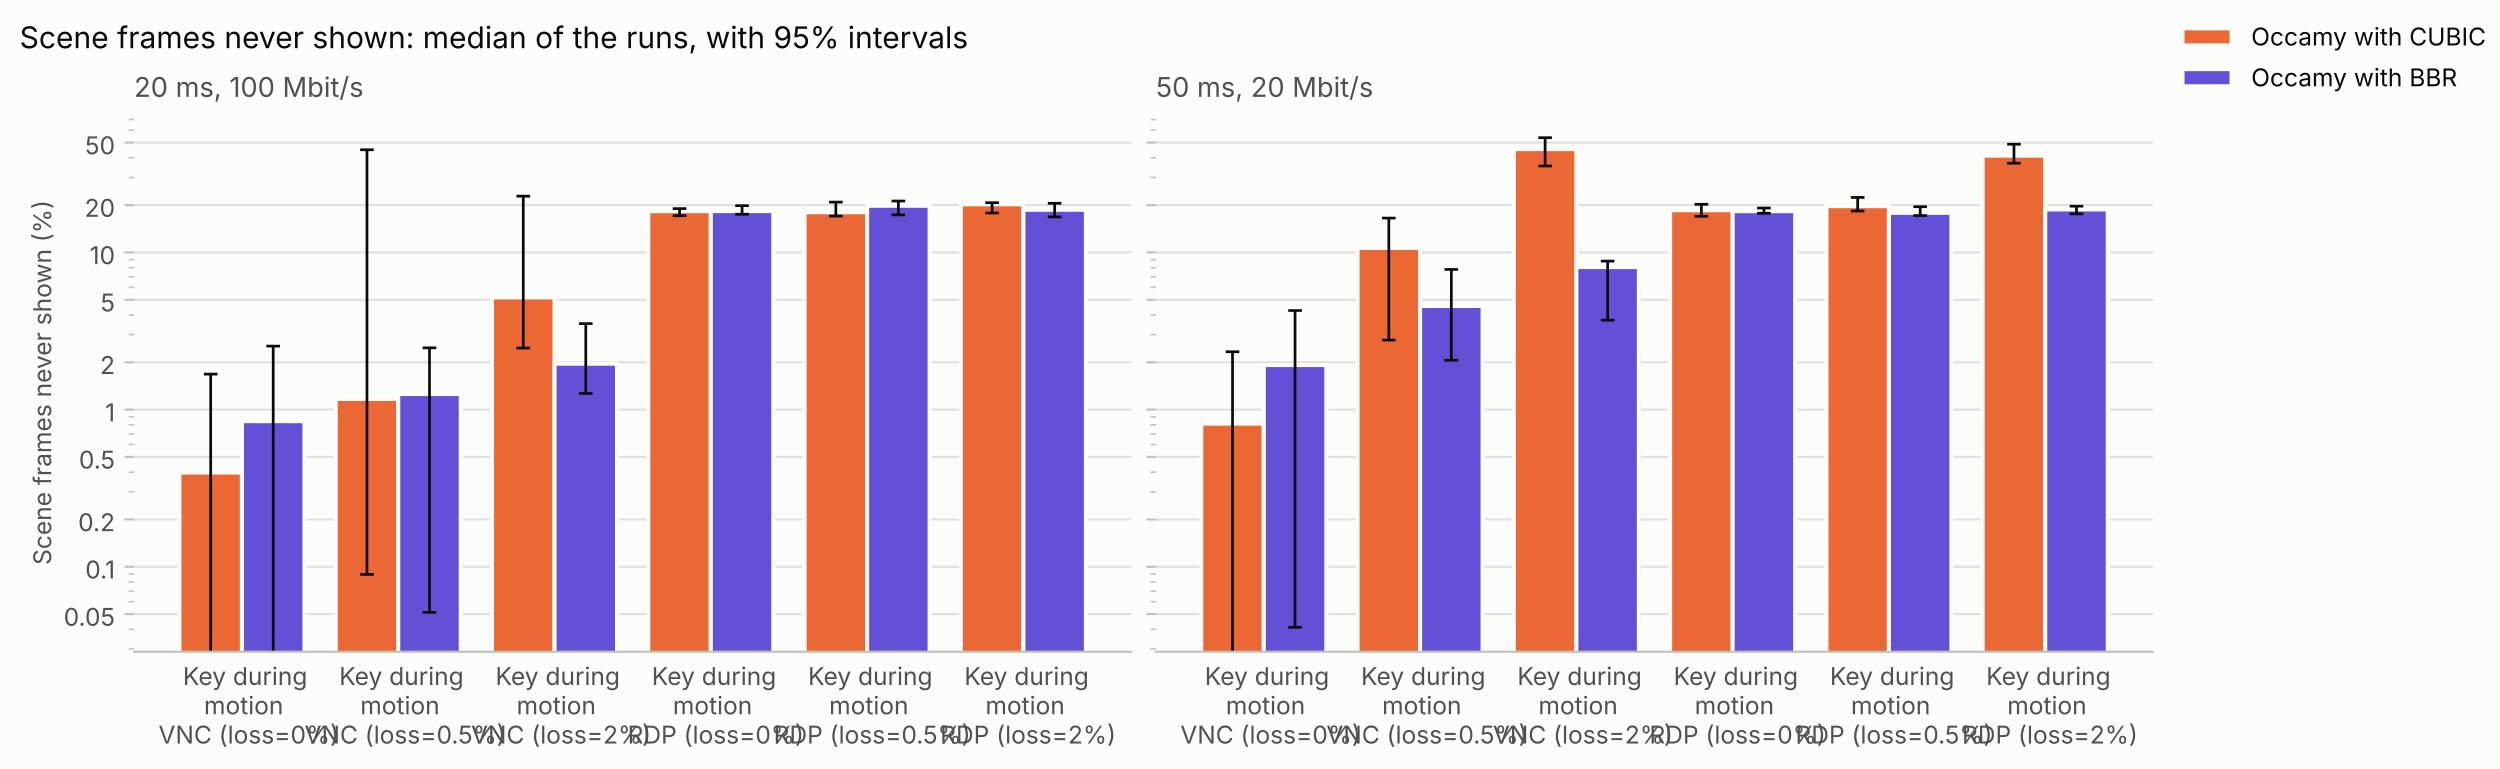
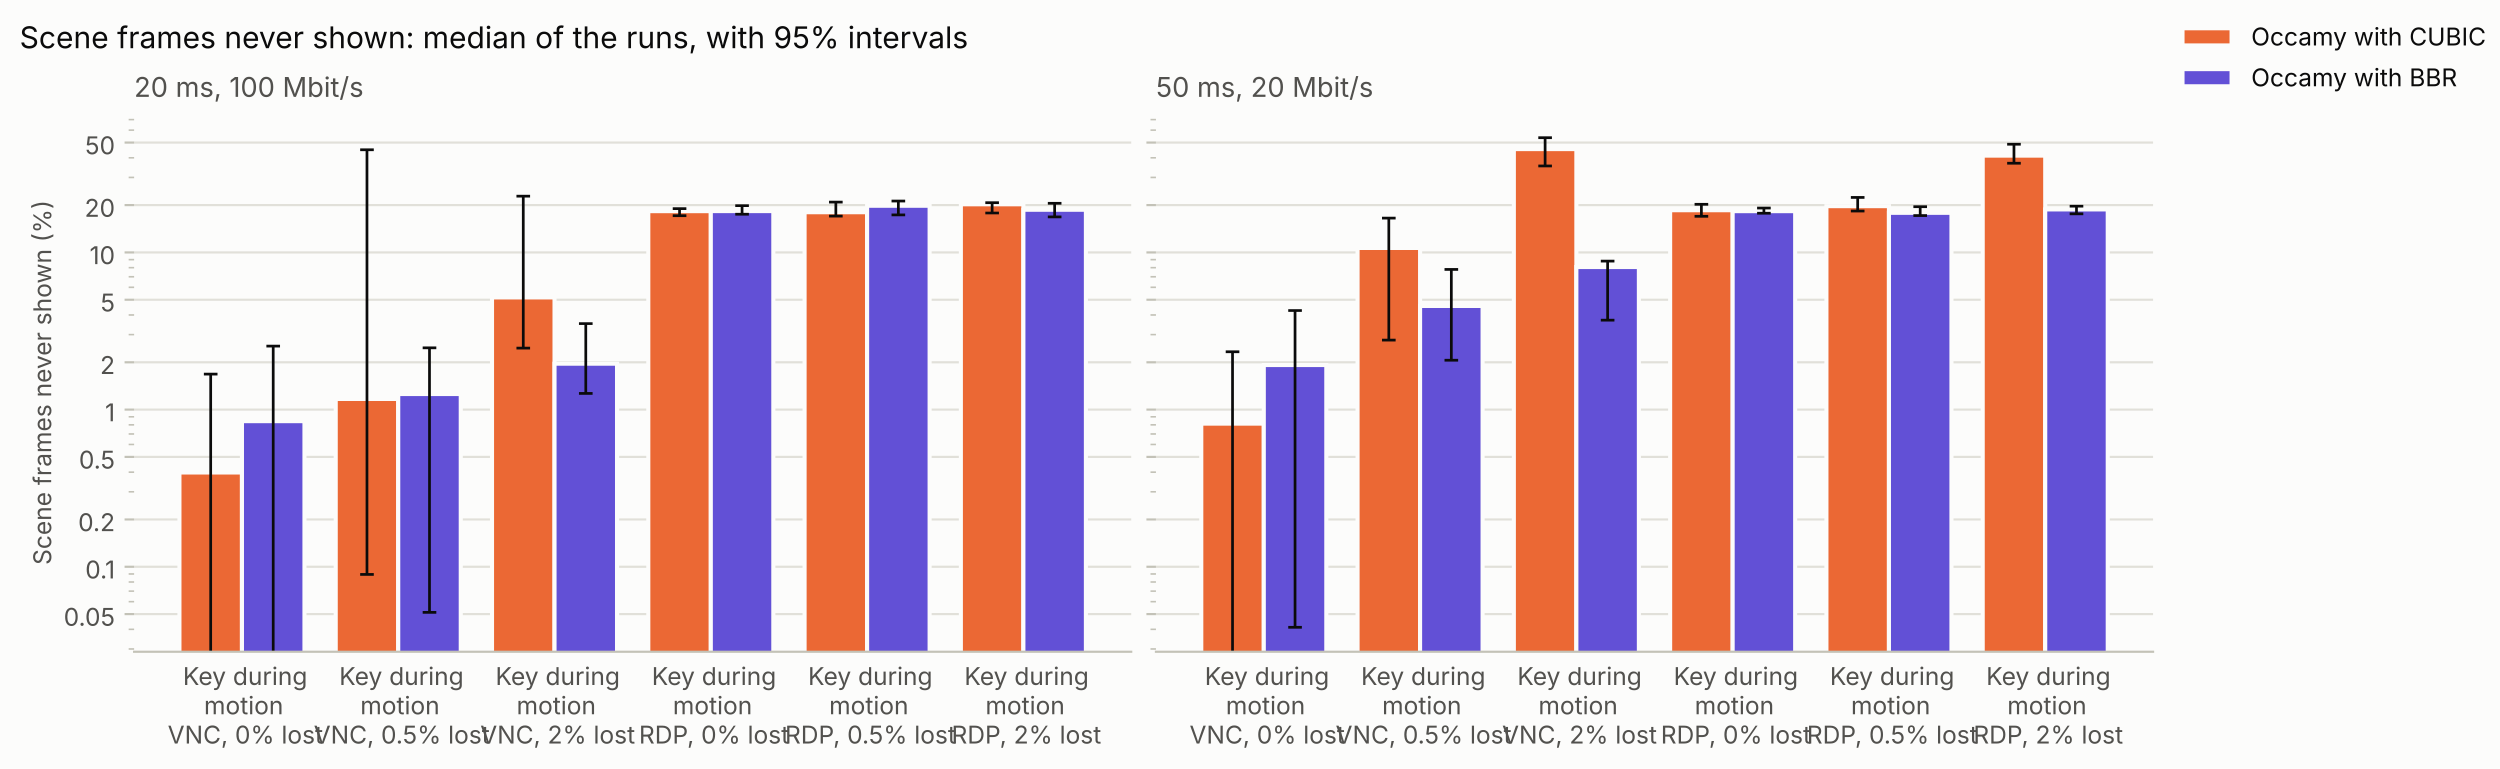
<svg xmlns="http://www.w3.org/2000/svg" xmlns:xlink="http://www.w3.org/1999/xlink" width="917.1pt" height="282pt" viewBox="0 0 917.1 282" version="1.1">
  <defs>
    <style type="text/css">*{stroke-linejoin: round; stroke-linecap: butt}</style>
  </defs>
  <g id="figure_1">
    <g id="patch_1">
      <path d="M 0 282  L 917.1 282  L 917.1 0  L 0 0  z " style="fill: #fcfcfb" />
    </g>
    <g id="axes_1">
      <g id="patch_2">
        <path d="M 49.197 239.089  L 414.977 239.089  L 414.977 41.535  L 49.197 41.535  z " style="fill: #fcfcfb" />
      </g>
      <g id="matplotlib.axis_1">
        <g id="xtick_1">
          <g id="line2d_1" />
          <g id="text_1">
            <text style="font-size: 9px; font-family: 'Inter', 'Helvetica Neue', 'Arial', 'DejaVu Sans', sans-serif; fill: #52514e" transform="translate(67.08484 251.2825)">Key during</text>
            <text style="font-size: 9px; font-family: 'Inter', 'Helvetica Neue', 'Arial', 'DejaVu Sans', sans-serif; fill: #52514e" transform="translate(74.83328 262.0195)">motion</text>
-             <text style="font-size: 9px; font-family: 'Inter', 'Helvetica Neue', 'Arial', 'DejaVu Sans', sans-serif; fill: #52514e" transform="translate(58.1425 272.7565)">VNC (loss=0%)</text>
+             <text style="font-size: 9px; font-family: 'Inter', 'Helvetica Neue', 'Arial', 'DejaVu Sans', sans-serif; fill: #52514e" transform="translate(61.50484 272.7565)">VNC, 0% lost</text>
          </g>
        </g>
        <g id="xtick_2">
          <g id="line2d_2" />
          <g id="text_2">
            <text style="font-size: 9px; font-family: 'Inter', 'Helvetica Neue', 'Arial', 'DejaVu Sans', sans-serif; fill: #52514e" transform="translate(124.4171 251.2825)">Key during</text>
            <text style="font-size: 9px; font-family: 'Inter', 'Helvetica Neue', 'Arial', 'DejaVu Sans', sans-serif; fill: #52514e" transform="translate(132.1656 262.0195)">motion</text>
-             <text style="font-size: 9px; font-family: 'Inter', 'Helvetica Neue', 'Arial', 'DejaVu Sans', sans-serif; fill: #52514e" transform="translate(111.7222 272.7565)">VNC (loss=0.5%)</text>
+             <text style="font-size: 9px; font-family: 'Inter', 'Helvetica Neue', 'Arial', 'DejaVu Sans', sans-serif; fill: #52514e" transform="translate(115.0846 272.7565)">VNC, 0.5% lost</text>
          </g>
        </g>
        <g id="xtick_3">
          <g id="line2d_3" />
          <g id="text_3">
            <text style="font-size: 9px; font-family: 'Inter', 'Helvetica Neue', 'Arial', 'DejaVu Sans', sans-serif; fill: #52514e" transform="translate(181.7494 251.2825)">Key during</text>
            <text style="font-size: 9px; font-family: 'Inter', 'Helvetica Neue', 'Arial', 'DejaVu Sans', sans-serif; fill: #52514e" transform="translate(189.4979 262.0195)">motion</text>
-             <text style="font-size: 9px; font-family: 'Inter', 'Helvetica Neue', 'Arial', 'DejaVu Sans', sans-serif; fill: #52514e" transform="translate(172.8071 272.7565)">VNC (loss=2%)</text>
+             <text style="font-size: 9px; font-family: 'Inter', 'Helvetica Neue', 'Arial', 'DejaVu Sans', sans-serif; fill: #52514e" transform="translate(176.1694 272.7565)">VNC, 2% lost</text>
          </g>
        </g>
        <g id="xtick_4">
          <g id="line2d_4" />
          <g id="text_4">
            <text style="font-size: 9px; font-family: 'Inter', 'Helvetica Neue', 'Arial', 'DejaVu Sans', sans-serif; fill: #52514e" transform="translate(239.0817 251.2825)">Key during</text>
            <text style="font-size: 9px; font-family: 'Inter', 'Helvetica Neue', 'Arial', 'DejaVu Sans', sans-serif; fill: #52514e" transform="translate(246.8302 262.0195)">motion</text>
-             <text style="font-size: 9px; font-family: 'Inter', 'Helvetica Neue', 'Arial', 'DejaVu Sans', sans-serif; fill: #52514e" transform="translate(230.2203 272.7565)">RDP (loss=0%)</text>
+             <text style="font-size: 9px; font-family: 'Inter', 'Helvetica Neue', 'Arial', 'DejaVu Sans', sans-serif; fill: #52514e" transform="translate(234.3884 272.7565)">RDP, 0% lost</text>
          </g>
        </g>
        <g id="xtick_5">
          <g id="line2d_5" />
          <g id="text_5">
            <text style="font-size: 9px; font-family: 'Inter', 'Helvetica Neue', 'Arial', 'DejaVu Sans', sans-serif; fill: #52514e" transform="translate(296.414 251.2825)">Key during</text>
            <text style="font-size: 9px; font-family: 'Inter', 'Helvetica Neue', 'Arial', 'DejaVu Sans', sans-serif; fill: #52514e" transform="translate(304.1625 262.0195)">motion</text>
-             <text style="font-size: 9px; font-family: 'Inter', 'Helvetica Neue', 'Arial', 'DejaVu Sans', sans-serif; fill: #52514e" transform="translate(283.8 272.7565)">RDP (loss=0.5%)</text>
+             <text style="font-size: 9px; font-family: 'Inter', 'Helvetica Neue', 'Arial', 'DejaVu Sans', sans-serif; fill: #52514e" transform="translate(287.9681 272.7565)">RDP, 0.5% lost</text>
          </g>
        </g>
        <g id="xtick_6">
          <g id="line2d_6" />
          <g id="text_6">
            <text style="font-size: 9px; font-family: 'Inter', 'Helvetica Neue', 'Arial', 'DejaVu Sans', sans-serif; fill: #52514e" transform="translate(353.7463 251.2825)">Key during</text>
            <text style="font-size: 9px; font-family: 'Inter', 'Helvetica Neue', 'Arial', 'DejaVu Sans', sans-serif; fill: #52514e" transform="translate(361.4948 262.0195)">motion</text>
-             <text style="font-size: 9px; font-family: 'Inter', 'Helvetica Neue', 'Arial', 'DejaVu Sans', sans-serif; fill: #52514e" transform="translate(344.8849 272.7565)">RDP (loss=2%)</text>
+             <text style="font-size: 9px; font-family: 'Inter', 'Helvetica Neue', 'Arial', 'DejaVu Sans', sans-serif; fill: #52514e" transform="translate(349.053 272.7565)">RDP, 2% lost</text>
          </g>
        </g>
      </g>
      <g id="matplotlib.axis_2">
        <g id="ytick_1">
          <g id="line2d_7">
            <path d="M 49.197 225.275  L 414.977 225.275  " clip-path="url(#p029a2793cf)" style="fill: none; stroke: #e1e0d9; stroke-width: 0.8; stroke-linecap: square" />
          </g>
          <g id="line2d_8">
            <defs>
              <path id="m2011673c38" d="M 0 0  L -3.5 0  " style="stroke: #c3c2b7; stroke-width: 0.8" />
            </defs>
            <g>
              <use xlink:href="#m2011673c38" x="49.197" y="225.275" style="fill: #c3c2b7; stroke: #c3c2b7; stroke-width: 0.8" />
            </g>
          </g>
          <g id="text_7">
            <text style="font-size: 9px; font-family: 'Inter', 'Helvetica Neue', 'Arial', 'DejaVu Sans', sans-serif; text-anchor: end; fill: #52514e" x="42.197" y="229.559" transform="rotate(-0 42.19727 229.559)">0.05</text>
          </g>
        </g>
        <g id="ytick_2">
          <g id="line2d_9">
            <path d="M 49.197 207.918  L 414.977 207.918  " clip-path="url(#p029a2793cf)" style="fill: none; stroke: #e1e0d9; stroke-width: 0.8; stroke-linecap: square" />
          </g>
          <g id="line2d_10">
            <g>
              <use xlink:href="#m2011673c38" x="49.197" y="207.918" style="fill: #c3c2b7; stroke: #c3c2b7; stroke-width: 0.8" />
            </g>
          </g>
          <g id="text_8">
            <text style="font-size: 9px; font-family: 'Inter', 'Helvetica Neue', 'Arial', 'DejaVu Sans', sans-serif; text-anchor: end; fill: #52514e" x="42.197" y="212.202" transform="rotate(-0 42.19727 212.202)">0.1</text>
          </g>
        </g>
        <g id="ytick_3">
          <g id="line2d_11">
            <path d="M 49.197 190.561  L 414.977 190.561  " clip-path="url(#p029a2793cf)" style="fill: none; stroke: #e1e0d9; stroke-width: 0.8; stroke-linecap: square" />
          </g>
          <g id="line2d_12">
            <g>
              <use xlink:href="#m2011673c38" x="49.197" y="190.561" style="fill: #c3c2b7; stroke: #c3c2b7; stroke-width: 0.8" />
            </g>
          </g>
          <g id="text_9">
            <text style="font-size: 9px; font-family: 'Inter', 'Helvetica Neue', 'Arial', 'DejaVu Sans', sans-serif; text-anchor: end; fill: #52514e" x="42.197" y="194.845" transform="rotate(-0 42.19727 194.845)">0.2</text>
          </g>
        </g>
        <g id="ytick_4">
          <g id="line2d_13">
            <path d="M 49.197 167.616  L 414.977 167.616  " clip-path="url(#p029a2793cf)" style="fill: none; stroke: #e1e0d9; stroke-width: 0.8; stroke-linecap: square" />
          </g>
          <g id="line2d_14">
            <g>
              <use xlink:href="#m2011673c38" x="49.197" y="167.616" style="fill: #c3c2b7; stroke: #c3c2b7; stroke-width: 0.8" />
            </g>
          </g>
          <g id="text_10">
            <text style="font-size: 9px; font-family: 'Inter', 'Helvetica Neue', 'Arial', 'DejaVu Sans', sans-serif; text-anchor: end; fill: #52514e" x="42.197" y="171.9" transform="rotate(-0 42.19727 171.9002)">0.5</text>
          </g>
        </g>
        <g id="ytick_5">
          <g id="line2d_15">
            <path d="M 49.197 150.259  L 414.977 150.259  " clip-path="url(#p029a2793cf)" style="fill: none; stroke: #e1e0d9; stroke-width: 0.8; stroke-linecap: square" />
          </g>
          <g id="line2d_16">
            <g>
              <use xlink:href="#m2011673c38" x="49.197" y="150.259" style="fill: #c3c2b7; stroke: #c3c2b7; stroke-width: 0.8" />
            </g>
          </g>
          <g id="text_11">
            <text style="font-size: 9px; font-family: 'Inter', 'Helvetica Neue', 'Arial', 'DejaVu Sans', sans-serif; text-anchor: end; fill: #52514e" x="42.197" y="154.543" transform="rotate(-0 42.19727 154.5432)">1</text>
          </g>
        </g>
        <g id="ytick_6">
          <g id="line2d_17">
            <path d="M 49.197 132.902  L 414.977 132.902  " clip-path="url(#p029a2793cf)" style="fill: none; stroke: #e1e0d9; stroke-width: 0.8; stroke-linecap: square" />
          </g>
          <g id="line2d_18">
            <g>
              <use xlink:href="#m2011673c38" x="49.197" y="132.902" style="fill: #c3c2b7; stroke: #c3c2b7; stroke-width: 0.8" />
            </g>
          </g>
          <g id="text_12">
            <text style="font-size: 9px; font-family: 'Inter', 'Helvetica Neue', 'Arial', 'DejaVu Sans', sans-serif; text-anchor: end; fill: #52514e" x="42.197" y="137.186" transform="rotate(-0 42.19727 137.1862)">2</text>
          </g>
        </g>
        <g id="ytick_7">
          <g id="line2d_19">
            <path d="M 49.197 109.957  L 414.977 109.957  " clip-path="url(#p029a2793cf)" style="fill: none; stroke: #e1e0d9; stroke-width: 0.8; stroke-linecap: square" />
          </g>
          <g id="line2d_20">
            <g>
              <use xlink:href="#m2011673c38" x="49.197" y="109.957" style="fill: #c3c2b7; stroke: #c3c2b7; stroke-width: 0.8" />
            </g>
          </g>
          <g id="text_13">
            <text style="font-size: 9px; font-family: 'Inter', 'Helvetica Neue', 'Arial', 'DejaVu Sans', sans-serif; text-anchor: end; fill: #52514e" x="42.197" y="114.241" transform="rotate(-0 42.19727 114.2414)">5</text>
          </g>
        </g>
        <g id="ytick_8">
          <g id="line2d_21">
            <path d="M 49.197 92.6  L 414.977 92.6  " clip-path="url(#p029a2793cf)" style="fill: none; stroke: #e1e0d9; stroke-width: 0.8; stroke-linecap: square" />
          </g>
          <g id="line2d_22">
            <g>
              <use xlink:href="#m2011673c38" x="49.197" y="92.6" style="fill: #c3c2b7; stroke: #c3c2b7; stroke-width: 0.8" />
            </g>
          </g>
          <g id="text_14">
            <text style="font-size: 9px; font-family: 'Inter', 'Helvetica Neue', 'Arial', 'DejaVu Sans', sans-serif; text-anchor: end; fill: #52514e" x="42.197" y="96.884" transform="rotate(-0 42.19727 96.88442)">10</text>
          </g>
        </g>
        <g id="ytick_9">
          <g id="line2d_23">
            <path d="M 49.197 75.243  L 414.977 75.243  " clip-path="url(#p029a2793cf)" style="fill: none; stroke: #e1e0d9; stroke-width: 0.8; stroke-linecap: square" />
          </g>
          <g id="line2d_24">
            <g>
              <use xlink:href="#m2011673c38" x="49.197" y="75.243" style="fill: #c3c2b7; stroke: #c3c2b7; stroke-width: 0.8" />
            </g>
          </g>
          <g id="text_15">
            <text style="font-size: 9px; font-family: 'Inter', 'Helvetica Neue', 'Arial', 'DejaVu Sans', sans-serif; text-anchor: end; fill: #52514e" x="42.197" y="79.527" transform="rotate(-0 42.19727 79.5274)">20</text>
          </g>
        </g>
        <g id="ytick_10">
          <g id="line2d_25">
            <path d="M 49.197 52.299  L 414.977 52.299  " clip-path="url(#p029a2793cf)" style="fill: none; stroke: #e1e0d9; stroke-width: 0.8; stroke-linecap: square" />
          </g>
          <g id="line2d_26">
            <g>
              <use xlink:href="#m2011673c38" x="49.197" y="52.299" style="fill: #c3c2b7; stroke: #c3c2b7; stroke-width: 0.8" />
            </g>
          </g>
          <g id="text_16">
            <text style="font-size: 9px; font-family: 'Inter', 'Helvetica Neue', 'Arial', 'DejaVu Sans', sans-serif; text-anchor: end; fill: #52514e" x="42.197" y="56.583" transform="rotate(-0 42.19727 56.58266)">50</text>
          </g>
        </g>
        <g id="ytick_11">
          <g id="line2d_27">
            <defs>
              <path id="m60758c2156" d="M 0 0  L -2 0  " style="stroke: #c3c2b7; stroke-width: 0.6" />
            </defs>
            <g>
              <use xlink:href="#m60758c2156" x="49.197" y="238.067" style="fill: #c3c2b7; stroke: #c3c2b7; stroke-width: 0.6" />
            </g>
          </g>
        </g>
        <g id="ytick_12">
          <g id="line2d_28">
            <g>
              <use xlink:href="#m60758c2156" x="49.197" y="230.863" style="fill: #c3c2b7; stroke: #c3c2b7; stroke-width: 0.6" />
            </g>
          </g>
        </g>
        <g id="ytick_13">
          <g id="line2d_29">
            <g>
              <use xlink:href="#m60758c2156" x="49.197" y="220.71" style="fill: #c3c2b7; stroke: #c3c2b7; stroke-width: 0.6" />
            </g>
          </g>
        </g>
        <g id="ytick_14">
          <g id="line2d_30">
            <g>
              <use xlink:href="#m60758c2156" x="49.197" y="216.849" style="fill: #c3c2b7; stroke: #c3c2b7; stroke-width: 0.6" />
            </g>
          </g>
        </g>
        <g id="ytick_15">
          <g id="line2d_31">
            <g>
              <use xlink:href="#m60758c2156" x="49.197" y="213.506" style="fill: #c3c2b7; stroke: #c3c2b7; stroke-width: 0.6" />
            </g>
          </g>
        </g>
        <g id="ytick_16">
          <g id="line2d_32">
            <g>
              <use xlink:href="#m60758c2156" x="49.197" y="210.556" style="fill: #c3c2b7; stroke: #c3c2b7; stroke-width: 0.6" />
            </g>
          </g>
        </g>
        <g id="ytick_17">
          <g id="line2d_33">
            <g>
              <use xlink:href="#m60758c2156" x="49.197" y="180.408" style="fill: #c3c2b7; stroke: #c3c2b7; stroke-width: 0.6" />
            </g>
          </g>
        </g>
        <g id="ytick_18">
          <g id="line2d_34">
            <g>
              <use xlink:href="#m60758c2156" x="49.197" y="173.204" style="fill: #c3c2b7; stroke: #c3c2b7; stroke-width: 0.6" />
            </g>
          </g>
        </g>
        <g id="ytick_19">
          <g id="line2d_35">
            <g>
              <use xlink:href="#m60758c2156" x="49.197" y="163.051" style="fill: #c3c2b7; stroke: #c3c2b7; stroke-width: 0.6" />
            </g>
          </g>
        </g>
        <g id="ytick_20">
          <g id="line2d_36">
            <g>
              <use xlink:href="#m60758c2156" x="49.197" y="159.191" style="fill: #c3c2b7; stroke: #c3c2b7; stroke-width: 0.6" />
            </g>
          </g>
        </g>
        <g id="ytick_21">
          <g id="line2d_37">
            <g>
              <use xlink:href="#m60758c2156" x="49.197" y="155.847" style="fill: #c3c2b7; stroke: #c3c2b7; stroke-width: 0.6" />
            </g>
          </g>
        </g>
        <g id="ytick_22">
          <g id="line2d_38">
            <g>
              <use xlink:href="#m60758c2156" x="49.197" y="152.898" style="fill: #c3c2b7; stroke: #c3c2b7; stroke-width: 0.6" />
            </g>
          </g>
        </g>
        <g id="ytick_23">
          <g id="line2d_39">
            <g>
              <use xlink:href="#m60758c2156" x="49.197" y="122.749" style="fill: #c3c2b7; stroke: #c3c2b7; stroke-width: 0.6" />
            </g>
          </g>
        </g>
        <g id="ytick_24">
          <g id="line2d_40">
            <g>
              <use xlink:href="#m60758c2156" x="49.197" y="115.545" style="fill: #c3c2b7; stroke: #c3c2b7; stroke-width: 0.6" />
            </g>
          </g>
        </g>
        <g id="ytick_25">
          <g id="line2d_41">
            <g>
              <use xlink:href="#m60758c2156" x="49.197" y="105.392" style="fill: #c3c2b7; stroke: #c3c2b7; stroke-width: 0.6" />
            </g>
          </g>
        </g>
        <g id="ytick_26">
          <g id="line2d_42">
            <g>
              <use xlink:href="#m60758c2156" x="49.197" y="101.532" style="fill: #c3c2b7; stroke: #c3c2b7; stroke-width: 0.6" />
            </g>
          </g>
        </g>
        <g id="ytick_27">
          <g id="line2d_43">
            <g>
              <use xlink:href="#m60758c2156" x="49.197" y="98.188" style="fill: #c3c2b7; stroke: #c3c2b7; stroke-width: 0.6" />
            </g>
          </g>
        </g>
        <g id="ytick_28">
          <g id="line2d_44">
            <g>
              <use xlink:href="#m60758c2156" x="49.197" y="95.239" style="fill: #c3c2b7; stroke: #c3c2b7; stroke-width: 0.6" />
            </g>
          </g>
        </g>
        <g id="ytick_29">
          <g id="line2d_45">
            <g>
              <use xlink:href="#m60758c2156" x="49.197" y="65.09" style="fill: #c3c2b7; stroke: #c3c2b7; stroke-width: 0.6" />
            </g>
          </g>
        </g>
        <g id="ytick_30">
          <g id="line2d_46">
            <g>
              <use xlink:href="#m60758c2156" x="49.197" y="57.886" style="fill: #c3c2b7; stroke: #c3c2b7; stroke-width: 0.6" />
            </g>
          </g>
        </g>
        <g id="ytick_31">
          <g id="line2d_47">
            <g>
              <use xlink:href="#m60758c2156" x="49.197" y="47.733" style="fill: #c3c2b7; stroke: #c3c2b7; stroke-width: 0.6" />
            </g>
          </g>
        </g>
        <g id="ytick_32">
          <g id="line2d_48">
            <g>
              <use xlink:href="#m60758c2156" x="49.197" y="43.873" style="fill: #c3c2b7; stroke: #c3c2b7; stroke-width: 0.6" />
            </g>
          </g>
        </g>
        <g id="text_17">
          <text style="font-size: 9px; font-family: 'Inter', 'Helvetica Neue', 'Arial', 'DejaVu Sans', sans-serif; text-anchor: middle; fill: #52514e" x="18.768" y="140.312" transform="rotate(-90 18.76824 140.312)">Scene frames never shown (%)</text>
        </g>
      </g>
      <g id="patch_3">
        <path d="M 65.824 57809.047  L 88.757 57809.047  L 88.757 173.327  L 65.824 173.327  z " clip-path="url(#p029a2793cf)" style="fill: #eb6834; stroke: #fcfcfb; stroke-width: 1.5; stroke-linejoin: miter" />
      </g>
      <g id="patch_4">
        <path d="M 123.156 57809.047  L 146.089 57809.047  L 146.089 146.361  L 123.156 146.361  z " clip-path="url(#p029a2793cf)" style="fill: #eb6834; stroke: #fcfcfb; stroke-width: 1.5; stroke-linejoin: miter" />
      </g>
      <g id="patch_5">
        <path d="M 180.488 57809.047  L 203.421 57809.047  L 203.421 109.115  L 180.488 109.115  z " clip-path="url(#p029a2793cf)" style="fill: #eb6834; stroke: #fcfcfb; stroke-width: 1.5; stroke-linejoin: miter" />
      </g>
      <g id="patch_6">
        <path d="M 237.821 57809.047  L 260.753 57809.047  L 260.753 77.458  L 237.821 77.458  z " clip-path="url(#p029a2793cf)" style="fill: #eb6834; stroke: #fcfcfb; stroke-width: 1.5; stroke-linejoin: miter" />
      </g>
      <g id="patch_7">
        <path d="M 295.153 57809.047  L 318.086 57809.047  L 318.086 77.861  L 295.153 77.861  z " clip-path="url(#p029a2793cf)" style="fill: #eb6834; stroke: #fcfcfb; stroke-width: 1.5; stroke-linejoin: miter" />
      </g>
      <g id="patch_8">
        <path d="M 352.485 57809.047  L 375.418 57809.047  L 375.418 74.951  L 352.485 74.951  z " clip-path="url(#p029a2793cf)" style="fill: #eb6834; stroke: #fcfcfb; stroke-width: 1.5; stroke-linejoin: miter" />
      </g>
      <g id="patch_9">
        <path d="M 88.757 57809.047  L 111.689 57809.047  L 111.689 154.492  L 88.757 154.492  z " clip-path="url(#p029a2793cf)" style="fill: #6250d6; stroke: #fcfcfb; stroke-width: 1.5; stroke-linejoin: miter" />
      </g>
      <g id="patch_10">
        <path d="M 146.089 57809.047  L 169.022 57809.047  L 169.022 144.538  L 146.089 144.538  z " clip-path="url(#p029a2793cf)" style="fill: #6250d6; stroke: #fcfcfb; stroke-width: 1.5; stroke-linejoin: miter" />
      </g>
      <g id="patch_11">
        <path d="M 203.421 57809.047  L 226.354 57809.047  L 226.354 133.413  L 203.421 133.413  z " clip-path="url(#p029a2793cf)" style="fill: #6250d6; stroke: #fcfcfb; stroke-width: 1.5; stroke-linejoin: miter" />
      </g>
      <g id="patch_12">
        <path d="M 260.753 57809.047  L 283.686 57809.047  L 283.686 77.446  L 260.753 77.446  z " clip-path="url(#p029a2793cf)" style="fill: #6250d6; stroke: #fcfcfb; stroke-width: 1.5; stroke-linejoin: miter" />
      </g>
      <g id="patch_13">
        <path d="M 318.086 57809.047  L 341.019 57809.047  L 341.019 75.476  L 318.086 75.476  z " clip-path="url(#p029a2793cf)" style="fill: #6250d6; stroke: #fcfcfb; stroke-width: 1.5; stroke-linejoin: miter" />
      </g>
      <g id="patch_14">
        <path d="M 375.418 57809.047  L 398.351 57809.047  L 398.351 76.955  L 375.418 76.955  z " clip-path="url(#p029a2793cf)" style="fill: #6250d6; stroke: #fcfcfb; stroke-width: 1.5; stroke-linejoin: miter" />
      </g>
      <g id="LineCollection_1">
        <path d="M 77.29 283  L 77.29 137.244  " clip-path="url(#p029a2793cf)" style="fill: none; stroke: #0b0b0b" />
        <path d="M 134.622 210.734  L 134.622 54.933  " clip-path="url(#p029a2793cf)" style="fill: none; stroke: #0b0b0b" />
        <path d="M 191.955 127.692  L 191.955 71.953  " clip-path="url(#p029a2793cf)" style="fill: none; stroke: #0b0b0b" />
        <path d="M 249.287 79.117  L 249.287 76.525  " clip-path="url(#p029a2793cf)" style="fill: none; stroke: #0b0b0b" />
        <path d="M 306.619 79.267  L 306.619 74.134  " clip-path="url(#p029a2793cf)" style="fill: none; stroke: #0b0b0b" />
        <path d="M 363.952 78.137  L 363.952 74.352  " clip-path="url(#p029a2793cf)" style="fill: none; stroke: #0b0b0b" />
      </g>
      <g id="line2d_49">
        <defs>
          <path id="m26b98d7af4" d="M 2.5 0  L -2.5 -0  " style="stroke: #0b0b0b" />
        </defs>
        <g clip-path="url(#p029a2793cf)">
          <use xlink:href="#m26b98d7af4" x="114.621" y="20304.965" style="fill: #1f77b4; stroke: #0b0b0b" />
          <use xlink:href="#m26b98d7af4" x="134.622" y="210.734" style="fill: #1f77b4; stroke: #0b0b0b" />
          <use xlink:href="#m26b98d7af4" x="191.955" y="127.692" style="fill: #1f77b4; stroke: #0b0b0b" />
          <use xlink:href="#m26b98d7af4" x="249.287" y="79.117" style="fill: #1f77b4; stroke: #0b0b0b" />
          <use xlink:href="#m26b98d7af4" x="306.619" y="79.267" style="fill: #1f77b4; stroke: #0b0b0b" />
          <use xlink:href="#m26b98d7af4" x="363.952" y="78.137" style="fill: #1f77b4; stroke: #0b0b0b" />
        </g>
      </g>
      <g id="line2d_50">
        <g clip-path="url(#p029a2793cf)">
          <use xlink:href="#m26b98d7af4" x="77.29" y="137.244" style="fill: #1f77b4; stroke: #0b0b0b" />
          <use xlink:href="#m26b98d7af4" x="134.622" y="54.933" style="fill: #1f77b4; stroke: #0b0b0b" />
          <use xlink:href="#m26b98d7af4" x="191.955" y="71.953" style="fill: #1f77b4; stroke: #0b0b0b" />
          <use xlink:href="#m26b98d7af4" x="249.287" y="76.525" style="fill: #1f77b4; stroke: #0b0b0b" />
          <use xlink:href="#m26b98d7af4" x="306.619" y="74.134" style="fill: #1f77b4; stroke: #0b0b0b" />
          <use xlink:href="#m26b98d7af4" x="363.952" y="74.352" style="fill: #1f77b4; stroke: #0b0b0b" />
        </g>
      </g>
      <g id="LineCollection_2">
        <path d="M 100.223 283  L 100.223 126.964  " clip-path="url(#p029a2793cf)" style="fill: none; stroke: #0b0b0b" />
        <path d="M 157.555 224.644  L 157.555 127.606  " clip-path="url(#p029a2793cf)" style="fill: none; stroke: #0b0b0b" />
        <path d="M 214.888 144.325  L 214.888 118.71  " clip-path="url(#p029a2793cf)" style="fill: none; stroke: #0b0b0b" />
        <path d="M 272.22 78.586  L 272.22 75.446  " clip-path="url(#p029a2793cf)" style="fill: none; stroke: #0b0b0b" />
        <path d="M 329.552 78.824  L 329.552 73.758  " clip-path="url(#p029a2793cf)" style="fill: none; stroke: #0b0b0b" />
        <path d="M 386.885 79.571  L 386.885 74.574  " clip-path="url(#p029a2793cf)" style="fill: none; stroke: #0b0b0b" />
      </g>
      <g id="line2d_51">
        <g clip-path="url(#p029a2793cf)">
          <use xlink:href="#m26b98d7af4" x="137.563" y="20304.965" style="fill: #1f77b4; stroke: #0b0b0b" />
          <use xlink:href="#m26b98d7af4" x="157.555" y="224.644" style="fill: #1f77b4; stroke: #0b0b0b" />
          <use xlink:href="#m26b98d7af4" x="214.888" y="144.325" style="fill: #1f77b4; stroke: #0b0b0b" />
          <use xlink:href="#m26b98d7af4" x="272.22" y="78.586" style="fill: #1f77b4; stroke: #0b0b0b" />
          <use xlink:href="#m26b98d7af4" x="329.552" y="78.824" style="fill: #1f77b4; stroke: #0b0b0b" />
          <use xlink:href="#m26b98d7af4" x="386.885" y="79.571" style="fill: #1f77b4; stroke: #0b0b0b" />
        </g>
      </g>
      <g id="line2d_52">
        <g clip-path="url(#p029a2793cf)">
          <use xlink:href="#m26b98d7af4" x="100.223" y="126.964" style="fill: #1f77b4; stroke: #0b0b0b" />
          <use xlink:href="#m26b98d7af4" x="157.555" y="127.606" style="fill: #1f77b4; stroke: #0b0b0b" />
          <use xlink:href="#m26b98d7af4" x="214.888" y="118.71" style="fill: #1f77b4; stroke: #0b0b0b" />
          <use xlink:href="#m26b98d7af4" x="272.22" y="75.446" style="fill: #1f77b4; stroke: #0b0b0b" />
          <use xlink:href="#m26b98d7af4" x="329.552" y="73.758" style="fill: #1f77b4; stroke: #0b0b0b" />
          <use xlink:href="#m26b98d7af4" x="386.885" y="74.574" style="fill: #1f77b4; stroke: #0b0b0b" />
        </g>
      </g>
      <g id="patch_15">
        <path d="M 49.197 239.089  L 414.977 239.089  " style="fill: none; stroke: #c3c2b7; stroke-width: 0.8; stroke-linejoin: miter; stroke-linecap: square" />
      </g>
      <g id="text_18">
        <text style="font-size: 10px; font-family: 'Inter', 'Helvetica Neue', 'Arial', 'DejaVu Sans', sans-serif; text-anchor: start; fill: #52514e" x="49.197" y="35.535" transform="rotate(-0 49.19727 35.53548)">20 ms, 100 Mbit/s</text>
      </g>
    </g>
    <g id="axes_2">
      <g id="patch_16">
        <path d="M 424.049 239.089  L 789.829 239.089  L 789.829 41.535  L 424.049 41.535  z " style="fill: #fcfcfb" />
      </g>
      <g id="matplotlib.axis_3">
        <g id="xtick_7">
          <g id="line2d_53" />
          <g id="text_19">
            <text style="font-size: 9px; font-family: 'Inter', 'Helvetica Neue', 'Arial', 'DejaVu Sans', sans-serif; fill: #52514e" transform="translate(441.9369 251.2825)">Key during</text>
            <text style="font-size: 9px; font-family: 'Inter', 'Helvetica Neue', 'Arial', 'DejaVu Sans', sans-serif; fill: #52514e" transform="translate(449.6854 262.0195)">motion</text>
-             <text style="font-size: 9px; font-family: 'Inter', 'Helvetica Neue', 'Arial', 'DejaVu Sans', sans-serif; fill: #52514e" transform="translate(432.9946 272.7565)">VNC (loss=0%)</text>
+             <text style="font-size: 9px; font-family: 'Inter', 'Helvetica Neue', 'Arial', 'DejaVu Sans', sans-serif; fill: #52514e" transform="translate(436.3569 272.7565)">VNC, 0% lost</text>
          </g>
        </g>
        <g id="xtick_8">
          <g id="line2d_54" />
          <g id="text_20">
            <text style="font-size: 9px; font-family: 'Inter', 'Helvetica Neue', 'Arial', 'DejaVu Sans', sans-serif; fill: #52514e" transform="translate(499.2692 251.2825)">Key during</text>
            <text style="font-size: 9px; font-family: 'Inter', 'Helvetica Neue', 'Arial', 'DejaVu Sans', sans-serif; fill: #52514e" transform="translate(507.0177 262.0195)">motion</text>
-             <text style="font-size: 9px; font-family: 'Inter', 'Helvetica Neue', 'Arial', 'DejaVu Sans', sans-serif; fill: #52514e" transform="translate(486.5743 272.7565)">VNC (loss=0.5%)</text>
+             <text style="font-size: 9px; font-family: 'Inter', 'Helvetica Neue', 'Arial', 'DejaVu Sans', sans-serif; fill: #52514e" transform="translate(489.9366 272.7565)">VNC, 0.5% lost</text>
          </g>
        </g>
        <g id="xtick_9">
          <g id="line2d_55" />
          <g id="text_21">
            <text style="font-size: 9px; font-family: 'Inter', 'Helvetica Neue', 'Arial', 'DejaVu Sans', sans-serif; fill: #52514e" transform="translate(556.6015 251.2825)">Key during</text>
            <text style="font-size: 9px; font-family: 'Inter', 'Helvetica Neue', 'Arial', 'DejaVu Sans', sans-serif; fill: #52514e" transform="translate(564.35 262.0195)">motion</text>
-             <text style="font-size: 9px; font-family: 'Inter', 'Helvetica Neue', 'Arial', 'DejaVu Sans', sans-serif; fill: #52514e" transform="translate(547.6592 272.7565)">VNC (loss=2%)</text>
+             <text style="font-size: 9px; font-family: 'Inter', 'Helvetica Neue', 'Arial', 'DejaVu Sans', sans-serif; fill: #52514e" transform="translate(551.0215 272.7565)">VNC, 2% lost</text>
          </g>
        </g>
        <g id="xtick_10">
          <g id="line2d_56" />
          <g id="text_22">
            <text style="font-size: 9px; font-family: 'Inter', 'Helvetica Neue', 'Arial', 'DejaVu Sans', sans-serif; fill: #52514e" transform="translate(613.9338 251.2825)">Key during</text>
            <text style="font-size: 9px; font-family: 'Inter', 'Helvetica Neue', 'Arial', 'DejaVu Sans', sans-serif; fill: #52514e" transform="translate(621.6823 262.0195)">motion</text>
-             <text style="font-size: 9px; font-family: 'Inter', 'Helvetica Neue', 'Arial', 'DejaVu Sans', sans-serif; fill: #52514e" transform="translate(605.0723 272.7565)">RDP (loss=0%)</text>
+             <text style="font-size: 9px; font-family: 'Inter', 'Helvetica Neue', 'Arial', 'DejaVu Sans', sans-serif; fill: #52514e" transform="translate(609.2405 272.7565)">RDP, 0% lost</text>
          </g>
        </g>
        <g id="xtick_11">
          <g id="line2d_57" />
          <g id="text_23">
            <text style="font-size: 9px; font-family: 'Inter', 'Helvetica Neue', 'Arial', 'DejaVu Sans', sans-serif; fill: #52514e" transform="translate(671.2661 251.2825)">Key during</text>
            <text style="font-size: 9px; font-family: 'Inter', 'Helvetica Neue', 'Arial', 'DejaVu Sans', sans-serif; fill: #52514e" transform="translate(679.0146 262.0195)">motion</text>
-             <text style="font-size: 9px; font-family: 'Inter', 'Helvetica Neue', 'Arial', 'DejaVu Sans', sans-serif; fill: #52514e" transform="translate(658.6521 272.7565)">RDP (loss=0.5%)</text>
+             <text style="font-size: 9px; font-family: 'Inter', 'Helvetica Neue', 'Arial', 'DejaVu Sans', sans-serif; fill: #52514e" transform="translate(662.8202 272.7565)">RDP, 0.5% lost</text>
          </g>
        </g>
        <g id="xtick_12">
          <g id="line2d_58" />
          <g id="text_24">
            <text style="font-size: 9px; font-family: 'Inter', 'Helvetica Neue', 'Arial', 'DejaVu Sans', sans-serif; fill: #52514e" transform="translate(728.5984 251.2825)">Key during</text>
            <text style="font-size: 9px; font-family: 'Inter', 'Helvetica Neue', 'Arial', 'DejaVu Sans', sans-serif; fill: #52514e" transform="translate(736.3469 262.0195)">motion</text>
-             <text style="font-size: 9px; font-family: 'Inter', 'Helvetica Neue', 'Arial', 'DejaVu Sans', sans-serif; fill: #52514e" transform="translate(719.7369 272.7565)">RDP (loss=2%)</text>
+             <text style="font-size: 9px; font-family: 'Inter', 'Helvetica Neue', 'Arial', 'DejaVu Sans', sans-serif; fill: #52514e" transform="translate(723.9051 272.7565)">RDP, 2% lost</text>
          </g>
        </g>
      </g>
      <g id="matplotlib.axis_4">
        <g id="ytick_33">
          <g id="line2d_59">
            <path d="M 424.049 225.275  L 789.829 225.275  " clip-path="url(#p99030404dc)" style="fill: none; stroke: #e1e0d9; stroke-width: 0.8; stroke-linecap: square" />
          </g>
          <g id="line2d_60">
            <g>
              <use xlink:href="#m2011673c38" x="424.049" y="225.275" style="fill: #c3c2b7; stroke: #c3c2b7; stroke-width: 0.8" />
            </g>
          </g>
        </g>
        <g id="ytick_34">
          <g id="line2d_61">
            <path d="M 424.049 207.918  L 789.829 207.918  " clip-path="url(#p99030404dc)" style="fill: none; stroke: #e1e0d9; stroke-width: 0.8; stroke-linecap: square" />
          </g>
          <g id="line2d_62">
            <g>
              <use xlink:href="#m2011673c38" x="424.049" y="207.918" style="fill: #c3c2b7; stroke: #c3c2b7; stroke-width: 0.8" />
            </g>
          </g>
        </g>
        <g id="ytick_35">
          <g id="line2d_63">
            <path d="M 424.049 190.561  L 789.829 190.561  " clip-path="url(#p99030404dc)" style="fill: none; stroke: #e1e0d9; stroke-width: 0.8; stroke-linecap: square" />
          </g>
          <g id="line2d_64">
            <g>
              <use xlink:href="#m2011673c38" x="424.049" y="190.561" style="fill: #c3c2b7; stroke: #c3c2b7; stroke-width: 0.8" />
            </g>
          </g>
        </g>
        <g id="ytick_36">
          <g id="line2d_65">
            <path d="M 424.049 167.616  L 789.829 167.616  " clip-path="url(#p99030404dc)" style="fill: none; stroke: #e1e0d9; stroke-width: 0.8; stroke-linecap: square" />
          </g>
          <g id="line2d_66">
            <g>
              <use xlink:href="#m2011673c38" x="424.049" y="167.616" style="fill: #c3c2b7; stroke: #c3c2b7; stroke-width: 0.8" />
            </g>
          </g>
        </g>
        <g id="ytick_37">
          <g id="line2d_67">
            <path d="M 424.049 150.259  L 789.829 150.259  " clip-path="url(#p99030404dc)" style="fill: none; stroke: #e1e0d9; stroke-width: 0.8; stroke-linecap: square" />
          </g>
          <g id="line2d_68">
            <g>
              <use xlink:href="#m2011673c38" x="424.049" y="150.259" style="fill: #c3c2b7; stroke: #c3c2b7; stroke-width: 0.8" />
            </g>
          </g>
        </g>
        <g id="ytick_38">
          <g id="line2d_69">
            <path d="M 424.049 132.902  L 789.829 132.902  " clip-path="url(#p99030404dc)" style="fill: none; stroke: #e1e0d9; stroke-width: 0.8; stroke-linecap: square" />
          </g>
          <g id="line2d_70">
            <g>
              <use xlink:href="#m2011673c38" x="424.049" y="132.902" style="fill: #c3c2b7; stroke: #c3c2b7; stroke-width: 0.8" />
            </g>
          </g>
        </g>
        <g id="ytick_39">
          <g id="line2d_71">
            <path d="M 424.049 109.957  L 789.829 109.957  " clip-path="url(#p99030404dc)" style="fill: none; stroke: #e1e0d9; stroke-width: 0.8; stroke-linecap: square" />
          </g>
          <g id="line2d_72">
            <g>
              <use xlink:href="#m2011673c38" x="424.049" y="109.957" style="fill: #c3c2b7; stroke: #c3c2b7; stroke-width: 0.8" />
            </g>
          </g>
        </g>
        <g id="ytick_40">
          <g id="line2d_73">
            <path d="M 424.049 92.6  L 789.829 92.6  " clip-path="url(#p99030404dc)" style="fill: none; stroke: #e1e0d9; stroke-width: 0.8; stroke-linecap: square" />
          </g>
          <g id="line2d_74">
            <g>
              <use xlink:href="#m2011673c38" x="424.049" y="92.6" style="fill: #c3c2b7; stroke: #c3c2b7; stroke-width: 0.8" />
            </g>
          </g>
        </g>
        <g id="ytick_41">
          <g id="line2d_75">
            <path d="M 424.049 75.243  L 789.829 75.243  " clip-path="url(#p99030404dc)" style="fill: none; stroke: #e1e0d9; stroke-width: 0.8; stroke-linecap: square" />
          </g>
          <g id="line2d_76">
            <g>
              <use xlink:href="#m2011673c38" x="424.049" y="75.243" style="fill: #c3c2b7; stroke: #c3c2b7; stroke-width: 0.8" />
            </g>
          </g>
        </g>
        <g id="ytick_42">
          <g id="line2d_77">
            <path d="M 424.049 52.299  L 789.829 52.299  " clip-path="url(#p99030404dc)" style="fill: none; stroke: #e1e0d9; stroke-width: 0.8; stroke-linecap: square" />
          </g>
          <g id="line2d_78">
            <g>
              <use xlink:href="#m2011673c38" x="424.049" y="52.299" style="fill: #c3c2b7; stroke: #c3c2b7; stroke-width: 0.8" />
            </g>
          </g>
        </g>
        <g id="ytick_43">
          <g id="line2d_79">
            <g>
              <use xlink:href="#m60758c2156" x="424.049" y="238.067" style="fill: #c3c2b7; stroke: #c3c2b7; stroke-width: 0.6" />
            </g>
          </g>
        </g>
        <g id="ytick_44">
          <g id="line2d_80">
            <g>
              <use xlink:href="#m60758c2156" x="424.049" y="230.863" style="fill: #c3c2b7; stroke: #c3c2b7; stroke-width: 0.6" />
            </g>
          </g>
        </g>
        <g id="ytick_45">
          <g id="line2d_81">
            <g>
              <use xlink:href="#m60758c2156" x="424.049" y="220.71" style="fill: #c3c2b7; stroke: #c3c2b7; stroke-width: 0.6" />
            </g>
          </g>
        </g>
        <g id="ytick_46">
          <g id="line2d_82">
            <g>
              <use xlink:href="#m60758c2156" x="424.049" y="216.849" style="fill: #c3c2b7; stroke: #c3c2b7; stroke-width: 0.6" />
            </g>
          </g>
        </g>
        <g id="ytick_47">
          <g id="line2d_83">
            <g>
              <use xlink:href="#m60758c2156" x="424.049" y="213.506" style="fill: #c3c2b7; stroke: #c3c2b7; stroke-width: 0.6" />
            </g>
          </g>
        </g>
        <g id="ytick_48">
          <g id="line2d_84">
            <g>
              <use xlink:href="#m60758c2156" x="424.049" y="210.556" style="fill: #c3c2b7; stroke: #c3c2b7; stroke-width: 0.6" />
            </g>
          </g>
        </g>
        <g id="ytick_49">
          <g id="line2d_85">
            <g>
              <use xlink:href="#m60758c2156" x="424.049" y="180.408" style="fill: #c3c2b7; stroke: #c3c2b7; stroke-width: 0.6" />
            </g>
          </g>
        </g>
        <g id="ytick_50">
          <g id="line2d_86">
            <g>
              <use xlink:href="#m60758c2156" x="424.049" y="173.204" style="fill: #c3c2b7; stroke: #c3c2b7; stroke-width: 0.6" />
            </g>
          </g>
        </g>
        <g id="ytick_51">
          <g id="line2d_87">
            <g>
              <use xlink:href="#m60758c2156" x="424.049" y="163.051" style="fill: #c3c2b7; stroke: #c3c2b7; stroke-width: 0.6" />
            </g>
          </g>
        </g>
        <g id="ytick_52">
          <g id="line2d_88">
            <g>
              <use xlink:href="#m60758c2156" x="424.049" y="159.191" style="fill: #c3c2b7; stroke: #c3c2b7; stroke-width: 0.6" />
            </g>
          </g>
        </g>
        <g id="ytick_53">
          <g id="line2d_89">
            <g>
              <use xlink:href="#m60758c2156" x="424.049" y="155.847" style="fill: #c3c2b7; stroke: #c3c2b7; stroke-width: 0.6" />
            </g>
          </g>
        </g>
        <g id="ytick_54">
          <g id="line2d_90">
            <g>
              <use xlink:href="#m60758c2156" x="424.049" y="152.898" style="fill: #c3c2b7; stroke: #c3c2b7; stroke-width: 0.6" />
            </g>
          </g>
        </g>
        <g id="ytick_55">
          <g id="line2d_91">
            <g>
              <use xlink:href="#m60758c2156" x="424.049" y="122.749" style="fill: #c3c2b7; stroke: #c3c2b7; stroke-width: 0.6" />
            </g>
          </g>
        </g>
        <g id="ytick_56">
          <g id="line2d_92">
            <g>
              <use xlink:href="#m60758c2156" x="424.049" y="115.545" style="fill: #c3c2b7; stroke: #c3c2b7; stroke-width: 0.6" />
            </g>
          </g>
        </g>
        <g id="ytick_57">
          <g id="line2d_93">
            <g>
              <use xlink:href="#m60758c2156" x="424.049" y="105.392" style="fill: #c3c2b7; stroke: #c3c2b7; stroke-width: 0.6" />
            </g>
          </g>
        </g>
        <g id="ytick_58">
          <g id="line2d_94">
            <g>
              <use xlink:href="#m60758c2156" x="424.049" y="101.532" style="fill: #c3c2b7; stroke: #c3c2b7; stroke-width: 0.6" />
            </g>
          </g>
        </g>
        <g id="ytick_59">
          <g id="line2d_95">
            <g>
              <use xlink:href="#m60758c2156" x="424.049" y="98.188" style="fill: #c3c2b7; stroke: #c3c2b7; stroke-width: 0.6" />
            </g>
          </g>
        </g>
        <g id="ytick_60">
          <g id="line2d_96">
            <g>
              <use xlink:href="#m60758c2156" x="424.049" y="95.239" style="fill: #c3c2b7; stroke: #c3c2b7; stroke-width: 0.6" />
            </g>
          </g>
        </g>
        <g id="ytick_61">
          <g id="line2d_97">
            <g>
              <use xlink:href="#m60758c2156" x="424.049" y="65.09" style="fill: #c3c2b7; stroke: #c3c2b7; stroke-width: 0.6" />
            </g>
          </g>
        </g>
        <g id="ytick_62">
          <g id="line2d_98">
            <g>
              <use xlink:href="#m60758c2156" x="424.049" y="57.886" style="fill: #c3c2b7; stroke: #c3c2b7; stroke-width: 0.6" />
            </g>
          </g>
        </g>
        <g id="ytick_63">
          <g id="line2d_99">
            <g>
              <use xlink:href="#m60758c2156" x="424.049" y="47.733" style="fill: #c3c2b7; stroke: #c3c2b7; stroke-width: 0.6" />
            </g>
          </g>
        </g>
        <g id="ytick_64">
          <g id="line2d_100">
            <g>
              <use xlink:href="#m60758c2156" x="424.049" y="43.873" style="fill: #c3c2b7; stroke: #c3c2b7; stroke-width: 0.6" />
            </g>
          </g>
        </g>
      </g>
      <g id="patch_17">
        <path d="M 440.676 57809.047  L 463.609 57809.047  L 463.609 155.403  L 440.676 155.403  z " clip-path="url(#p99030404dc)" style="fill: #eb6834; stroke: #fcfcfb; stroke-width: 1.5; stroke-linejoin: miter" />
      </g>
      <g id="patch_18">
        <path d="M 498.008 57809.047  L 520.941 57809.047  L 520.941 90.949  L 498.008 90.949  z " clip-path="url(#p99030404dc)" style="fill: #eb6834; stroke: #fcfcfb; stroke-width: 1.5; stroke-linejoin: miter" />
      </g>
      <g id="patch_19">
        <path d="M 555.34 57809.047  L 578.273 57809.047  L 578.273 54.694  L 555.34 54.694  z " clip-path="url(#p99030404dc)" style="fill: #eb6834; stroke: #fcfcfb; stroke-width: 1.5; stroke-linejoin: miter" />
      </g>
      <g id="patch_20">
        <path d="M 612.673 57809.047  L 635.606 57809.047  L 635.606 77.12  L 612.673 77.12  z " clip-path="url(#p99030404dc)" style="fill: #eb6834; stroke: #fcfcfb; stroke-width: 1.5; stroke-linejoin: miter" />
      </g>
      <g id="patch_21">
        <path d="M 670.005 57809.047  L 692.938 57809.047  L 692.938 75.631  L 670.005 75.631  z " clip-path="url(#p99030404dc)" style="fill: #eb6834; stroke: #fcfcfb; stroke-width: 1.5; stroke-linejoin: miter" />
      </g>
      <g id="patch_22">
        <path d="M 727.337 57809.047  L 750.27 57809.047  L 750.27 57.086  L 727.337 57.086  z " clip-path="url(#p99030404dc)" style="fill: #eb6834; stroke: #fcfcfb; stroke-width: 1.5; stroke-linejoin: miter" />
      </g>
      <g id="patch_23">
        <path d="M 463.609 57809.047  L 486.542 57809.047  L 486.542 133.908  L 463.609 133.908  z " clip-path="url(#p99030404dc)" style="fill: #6250d6; stroke: #fcfcfb; stroke-width: 1.5; stroke-linejoin: miter" />
      </g>
      <g id="patch_24">
        <path d="M 520.941 57809.047  L 543.874 57809.047  L 543.874 112.244  L 520.941 112.244  z " clip-path="url(#p99030404dc)" style="fill: #6250d6; stroke: #fcfcfb; stroke-width: 1.5; stroke-linejoin: miter" />
      </g>
      <g id="patch_25">
        <path d="M 578.273 57809.047  L 601.206 57809.047  L 601.206 97.95  L 578.273 97.95  z " clip-path="url(#p99030404dc)" style="fill: #6250d6; stroke: #fcfcfb; stroke-width: 1.5; stroke-linejoin: miter" />
      </g>
      <g id="patch_26">
        <path d="M 635.606 57809.047  L 658.538 57809.047  L 658.538 77.463  L 635.606 77.463  z " clip-path="url(#p99030404dc)" style="fill: #6250d6; stroke: #fcfcfb; stroke-width: 1.5; stroke-linejoin: miter" />
      </g>
      <g id="patch_27">
        <path d="M 692.938 57809.047  L 715.871 57809.047  L 715.871 78.071  L 692.938 78.071  z " clip-path="url(#p99030404dc)" style="fill: #6250d6; stroke: #fcfcfb; stroke-width: 1.5; stroke-linejoin: miter" />
      </g>
      <g id="patch_28">
        <path d="M 750.27 57809.047  L 773.203 57809.047  L 773.203 76.836  L 750.27 76.836  z " clip-path="url(#p99030404dc)" style="fill: #6250d6; stroke: #fcfcfb; stroke-width: 1.5; stroke-linejoin: miter" />
      </g>
      <g id="LineCollection_3">
        <path d="M 452.142 283  L 452.142 129.046  " clip-path="url(#p99030404dc)" style="fill: none; stroke: #0b0b0b" />
        <path d="M 509.474 124.761  L 509.474 80.017  " clip-path="url(#p99030404dc)" style="fill: none; stroke: #0b0b0b" />
        <path d="M 566.807 60.885  L 566.807 50.515  " clip-path="url(#p99030404dc)" style="fill: none; stroke: #0b0b0b" />
        <path d="M 624.139 79.343  L 624.139 74.943  " clip-path="url(#p99030404dc)" style="fill: none; stroke: #0b0b0b" />
        <path d="M 681.471 77.407  L 681.471 72.419  " clip-path="url(#p99030404dc)" style="fill: none; stroke: #0b0b0b" />
        <path d="M 738.804 59.888  L 738.804 52.916  " clip-path="url(#p99030404dc)" style="fill: none; stroke: #0b0b0b" />
      </g>
      <g id="line2d_101">
        <g clip-path="url(#p99030404dc)">
          <use xlink:href="#m26b98d7af4" x="489.417" y="20304.965" style="fill: #1f77b4; stroke: #0b0b0b" />
          <use xlink:href="#m26b98d7af4" x="509.474" y="124.761" style="fill: #1f77b4; stroke: #0b0b0b" />
          <use xlink:href="#m26b98d7af4" x="566.807" y="60.885" style="fill: #1f77b4; stroke: #0b0b0b" />
          <use xlink:href="#m26b98d7af4" x="624.139" y="79.343" style="fill: #1f77b4; stroke: #0b0b0b" />
          <use xlink:href="#m26b98d7af4" x="681.471" y="77.407" style="fill: #1f77b4; stroke: #0b0b0b" />
          <use xlink:href="#m26b98d7af4" x="738.804" y="59.888" style="fill: #1f77b4; stroke: #0b0b0b" />
        </g>
      </g>
      <g id="line2d_102">
        <g clip-path="url(#p99030404dc)">
          <use xlink:href="#m26b98d7af4" x="452.142" y="129.046" style="fill: #1f77b4; stroke: #0b0b0b" />
          <use xlink:href="#m26b98d7af4" x="509.474" y="80.017" style="fill: #1f77b4; stroke: #0b0b0b" />
          <use xlink:href="#m26b98d7af4" x="566.807" y="50.515" style="fill: #1f77b4; stroke: #0b0b0b" />
          <use xlink:href="#m26b98d7af4" x="624.139" y="74.943" style="fill: #1f77b4; stroke: #0b0b0b" />
          <use xlink:href="#m26b98d7af4" x="681.471" y="72.419" style="fill: #1f77b4; stroke: #0b0b0b" />
          <use xlink:href="#m26b98d7af4" x="738.804" y="52.916" style="fill: #1f77b4; stroke: #0b0b0b" />
        </g>
      </g>
      <g id="LineCollection_4">
        <path d="M 475.075 230.109  L 475.075 113.917  " clip-path="url(#p99030404dc)" style="fill: none; stroke: #0b0b0b" />
        <path d="M 532.407 132.143  L 532.407 98.842  " clip-path="url(#p99030404dc)" style="fill: none; stroke: #0b0b0b" />
        <path d="M 589.74 117.449  L 589.74 95.778  " clip-path="url(#p99030404dc)" style="fill: none; stroke: #0b0b0b" />
        <path d="M 647.072 78.219  L 647.072 76.307  " clip-path="url(#p99030404dc)" style="fill: none; stroke: #0b0b0b" />
        <path d="M 704.404 79.089  L 704.404 75.816  " clip-path="url(#p99030404dc)" style="fill: none; stroke: #0b0b0b" />
        <path d="M 761.737 78.443  L 761.737 75.642  " clip-path="url(#p99030404dc)" style="fill: none; stroke: #0b0b0b" />
      </g>
      <g id="line2d_103">
        <g clip-path="url(#p99030404dc)">
          <use xlink:href="#m26b98d7af4" x="475.075" y="230.109" style="fill: #1f77b4; stroke: #0b0b0b" />
          <use xlink:href="#m26b98d7af4" x="532.407" y="132.143" style="fill: #1f77b4; stroke: #0b0b0b" />
          <use xlink:href="#m26b98d7af4" x="589.74" y="117.449" style="fill: #1f77b4; stroke: #0b0b0b" />
          <use xlink:href="#m26b98d7af4" x="647.072" y="78.219" style="fill: #1f77b4; stroke: #0b0b0b" />
          <use xlink:href="#m26b98d7af4" x="704.404" y="79.089" style="fill: #1f77b4; stroke: #0b0b0b" />
          <use xlink:href="#m26b98d7af4" x="761.737" y="78.443" style="fill: #1f77b4; stroke: #0b0b0b" />
        </g>
      </g>
      <g id="line2d_104">
        <g clip-path="url(#p99030404dc)">
          <use xlink:href="#m26b98d7af4" x="475.075" y="113.917" style="fill: #1f77b4; stroke: #0b0b0b" />
          <use xlink:href="#m26b98d7af4" x="532.407" y="98.842" style="fill: #1f77b4; stroke: #0b0b0b" />
          <use xlink:href="#m26b98d7af4" x="589.74" y="95.778" style="fill: #1f77b4; stroke: #0b0b0b" />
          <use xlink:href="#m26b98d7af4" x="647.072" y="76.307" style="fill: #1f77b4; stroke: #0b0b0b" />
          <use xlink:href="#m26b98d7af4" x="704.404" y="75.816" style="fill: #1f77b4; stroke: #0b0b0b" />
          <use xlink:href="#m26b98d7af4" x="761.737" y="75.642" style="fill: #1f77b4; stroke: #0b0b0b" />
        </g>
      </g>
      <g id="patch_29">
        <path d="M 424.049 239.089  L 789.829 239.089  " style="fill: none; stroke: #c3c2b7; stroke-width: 0.8; stroke-linejoin: miter; stroke-linecap: square" />
      </g>
      <g id="text_25">
        <text style="font-size: 10px; font-family: 'Inter', 'Helvetica Neue', 'Arial', 'DejaVu Sans', sans-serif; text-anchor: start; fill: #52514e" x="424.049" y="35.535" transform="rotate(-0 424.0494 35.53548)">50 ms, 20 Mbit/s</text>
      </g>
    </g>
    <g id="text_26">
      <text style="font-size: 11px; font-family: 'Inter', 'Helvetica Neue', 'Arial', 'DejaVu Sans', sans-serif; text-anchor: start; fill: #0b0b0b" x="7.2" y="17.672" transform="rotate(-0 7.2 17.672)">Scene frames never shown: median of the runs, with 95% intervals</text>
    </g>
    <g id="legend_1">
      <g id="patch_30">
        <path d="M 800.63 16.668  L 818.63 16.668  L 818.63 10.368  L 800.63 10.368  z " style="fill: #eb6834; stroke: #fcfcfb; stroke-width: 1.5; stroke-linejoin: miter" />
      </g>
      <g id="text_27">
        <text style="font-size: 9px; font-family: 'Inter', 'Helvetica Neue', 'Arial', 'DejaVu Sans', sans-serif; text-anchor: start; fill: #0b0b0b" x="825.83" y="16.668" transform="rotate(-0 825.8302 16.668)">Occamy with CUBIC</text>
      </g>
      <g id="patch_31">
        <path d="M 800.63 31.653  L 818.63 31.653  L 818.63 25.353  L 800.63 25.353  z " style="fill: #6250d6; stroke: #fcfcfb; stroke-width: 1.5; stroke-linejoin: miter" />
      </g>
      <g id="text_28">
        <text style="font-size: 9px; font-family: 'Inter', 'Helvetica Neue', 'Arial', 'DejaVu Sans', sans-serif; text-anchor: start; fill: #0b0b0b" x="825.83" y="31.653" transform="rotate(-0 825.8302 31.653)">Occamy with BBR</text>
      </g>
    </g>
  </g>
  <defs>
    <clipPath id="p029a2793cf">
      <rect x="49.197" y="41.535" width="365.78" height="197.553" />
    </clipPath>
    <clipPath id="p99030404dc">
      <rect x="424.049" y="41.535" width="365.78" height="197.553" />
    </clipPath>
  </defs>
</svg>
